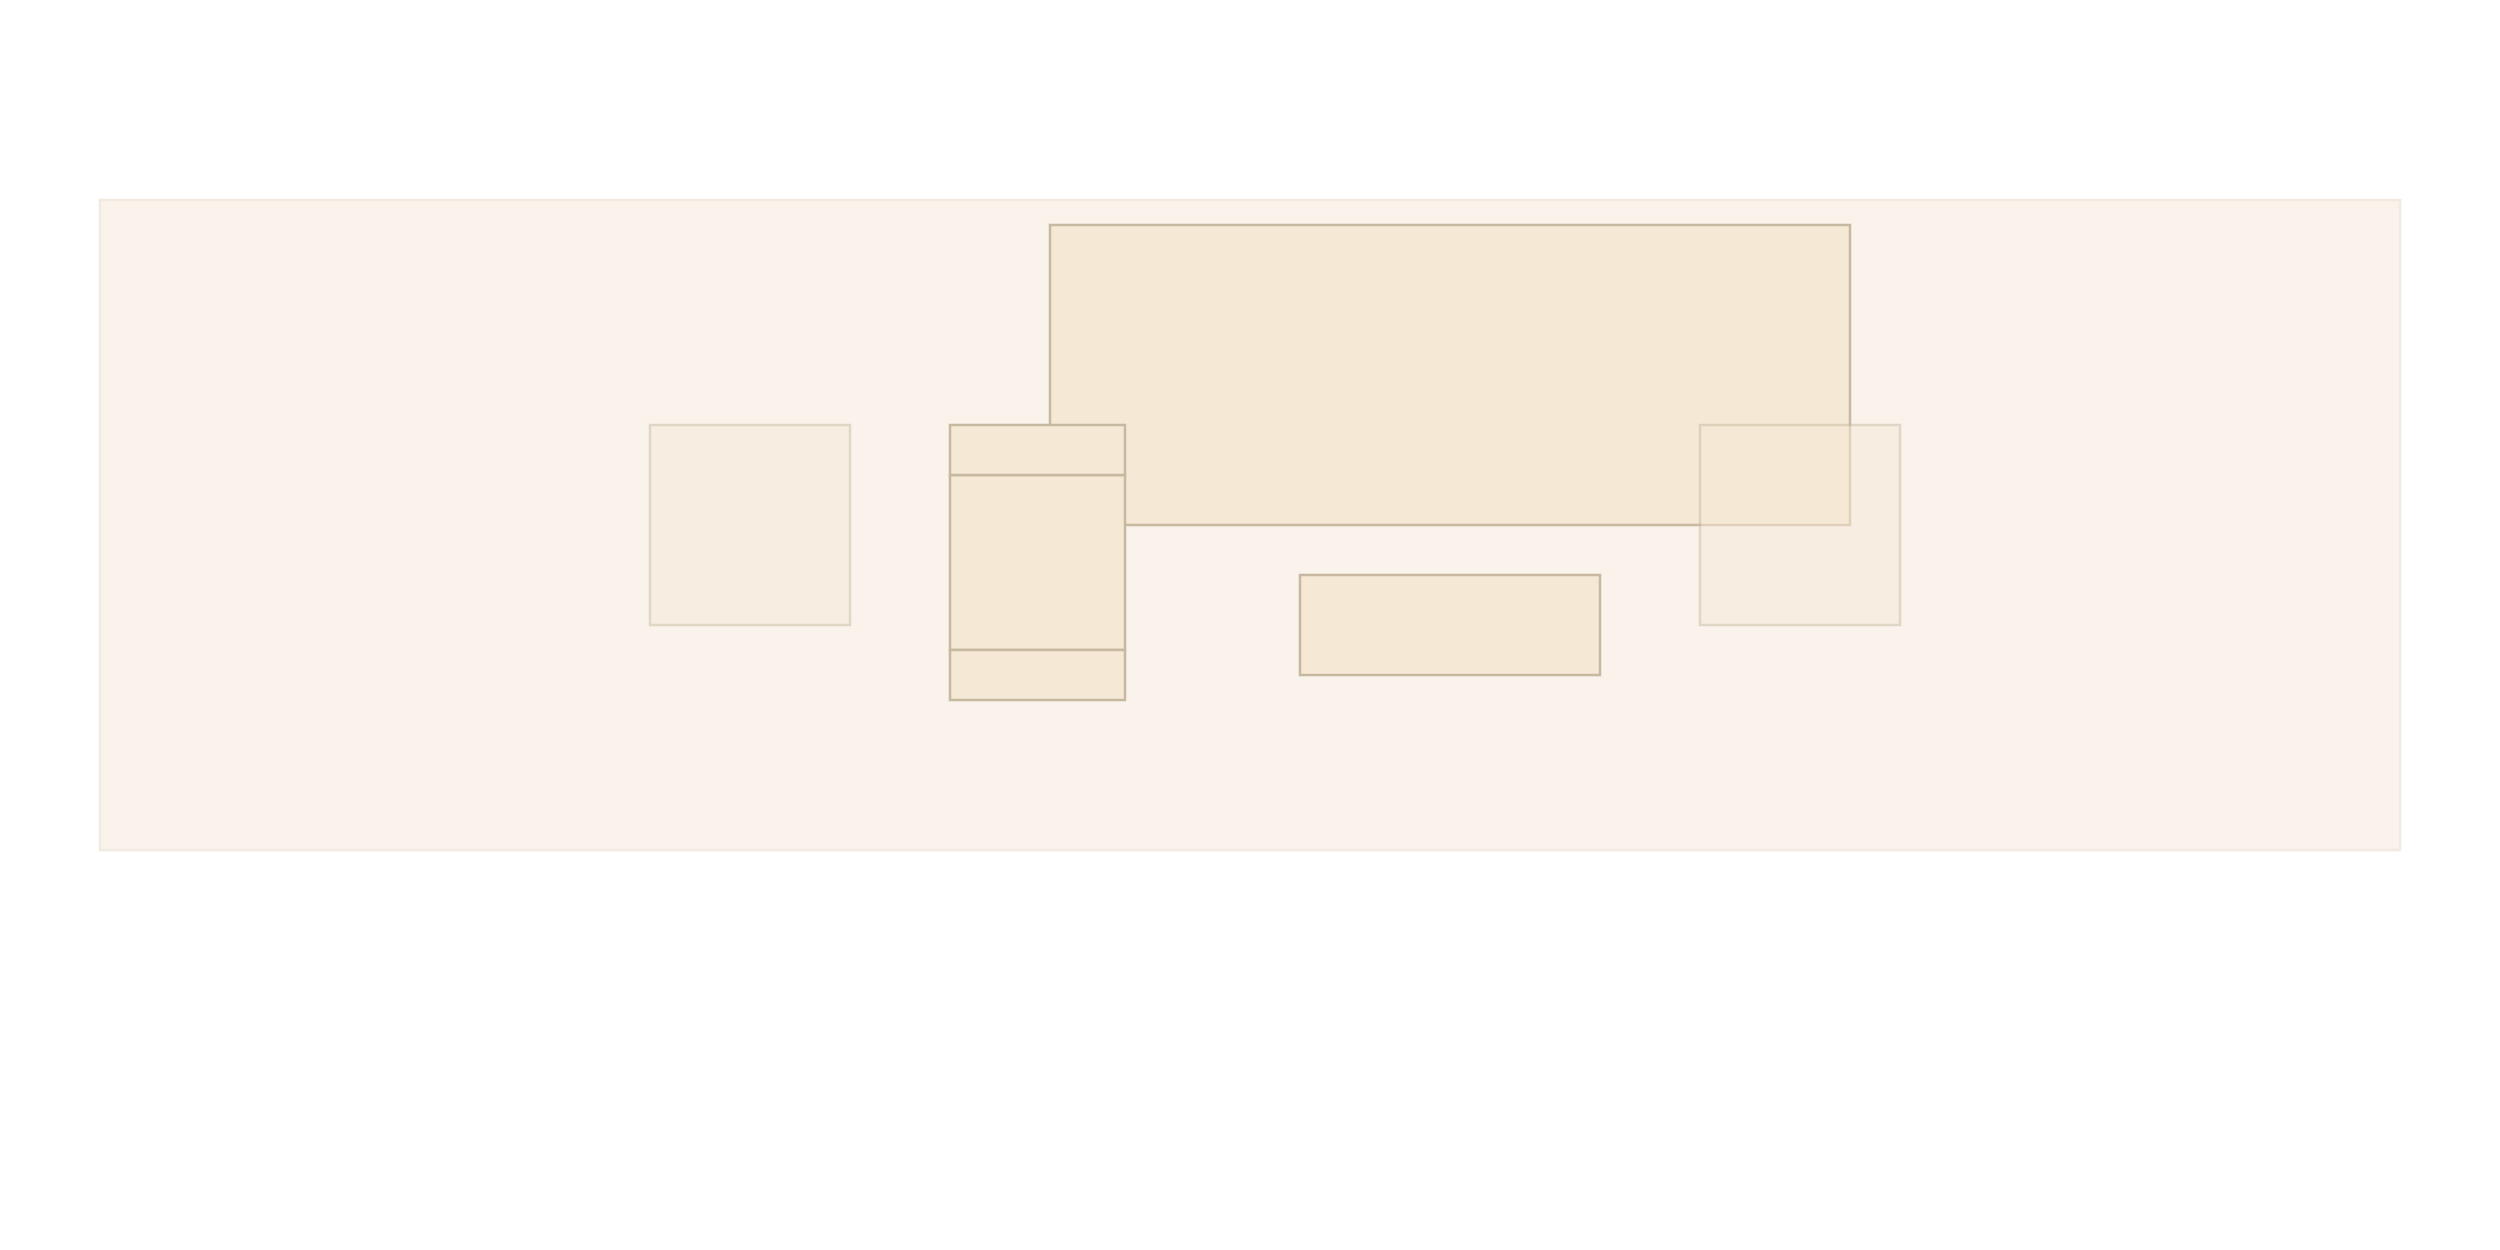
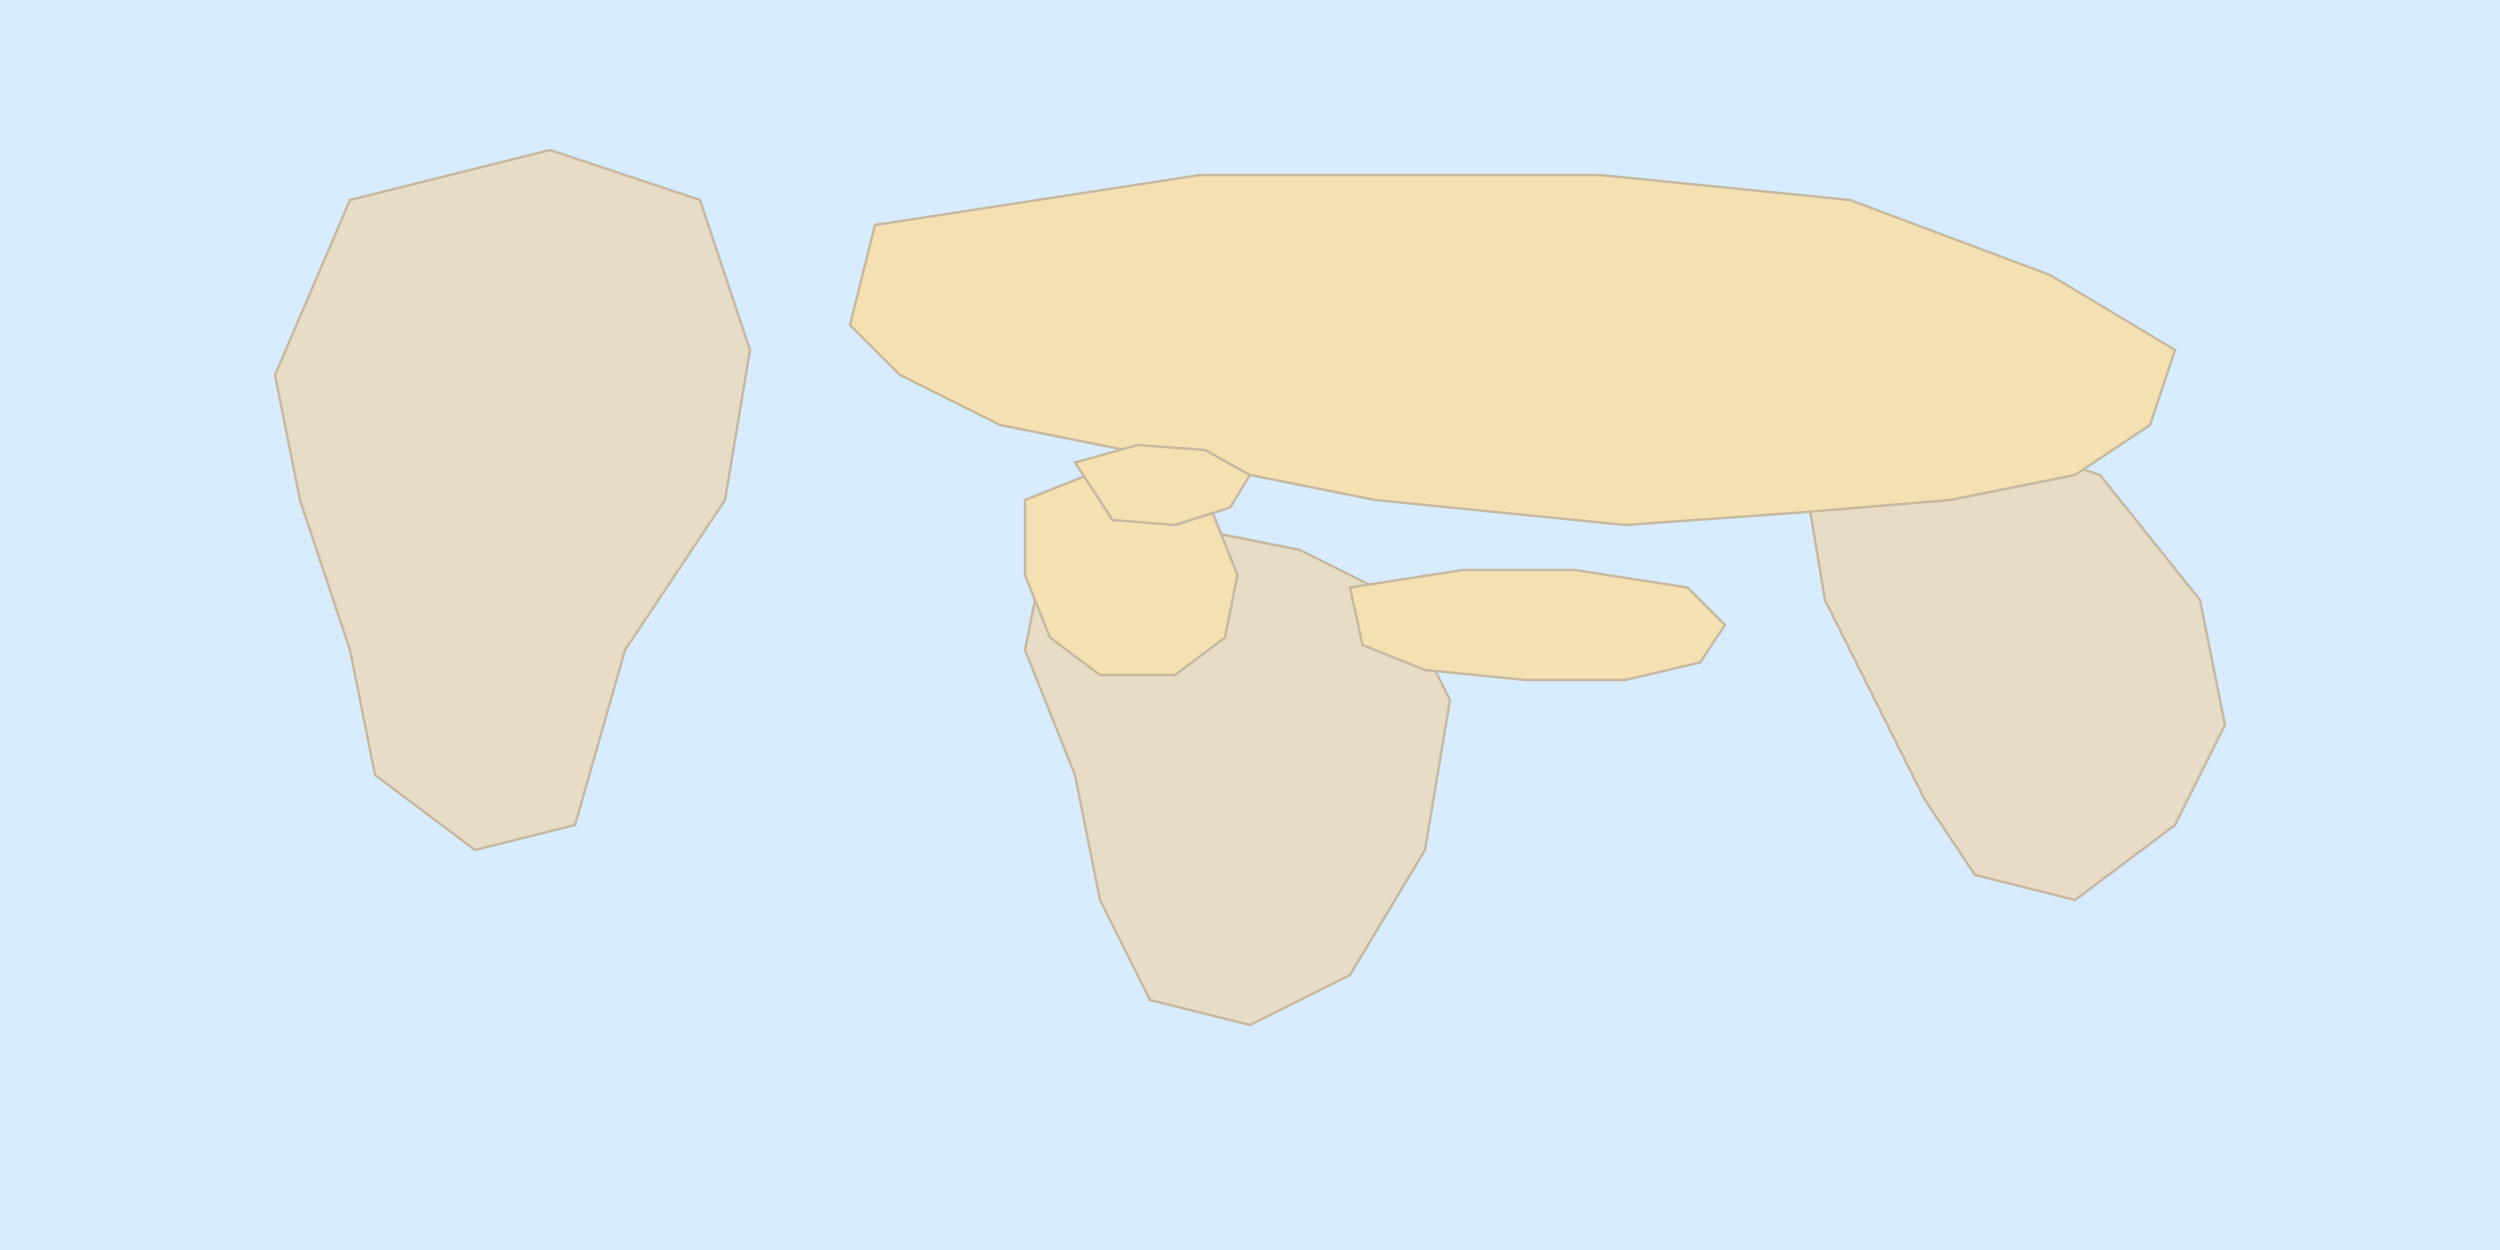
<svg xmlns="http://www.w3.org/2000/svg" viewBox="0 0 1000 500" role="img" aria-labelledby="title desc">
  <style>
+     .ocean {
+       fill: #d7ecff;
+     }
+     .land {
+       fill: #e8dcc7;
+       stroke: #c7b9a0;
+       stroke-width: 1;
+     }
    .country {
-       fill: #f5e8d5;
+       fill: #f5e0b2;
      stroke: #c7b9a0;
      stroke-width: 1;
      cursor: pointer;
-       transition: fill 0.2s ease-out, stroke 0.2s ease-out;
+       transition: fill 0.2s ease-out, stroke 0.2s ease-out, stroke-width 0.2s ease-out;
    }
    .country:hover {
      fill: #ffd54f;
      stroke: #aa8f4f;
    }
    .country.has-trams {
      fill: #ffe08a;
    }
    .country.active {
      fill: #ffb300;
      stroke: #c92a2a;
-       stroke-width: 1.5;
+       stroke-width: 1.6;
    }
  </style>
-   <path d="M40 80h920v260H40z" fill="#efe2cf" opacity="0.4" stroke="#decbb2" stroke-width="1" />
-   <path class="country" id="country-russia" data-country="Россия" d="M420 90h320v120H420z" />
-   <path class="country" id="country-germany" data-country="Германия" d="M380 190h70v70h-70z" />
-   <path class="country" id="country-czechia" data-country="Чехия" d="M380 170h70v20h-70z" />
-   <path class="country" id="country-austria" data-country="Австрия" d="M380 260h70v20h-70z" />
-   <path class="country" id="country-uzbekistan" data-country="Узбекистан" d="M520 230h120v40H520z" />
-   <path class="country" d="M260 170h80v80h-80z" opacity="0.5" />
-   <path class="country" d="M680 170h80v80h-80z" opacity="0.5" />
+   <rect x="0" y="0" width="1000" height="500" class="ocean" />
+   <path class="land" d="M140 80 L220 60 L280 80 L300 140 L290 200 L250 260 L230 330 L190 340 L150 310 L140 260 L120 200 L110 150 Z" />
+   <path class="land" d="M420 210 L470 210 L520 220 L560 240 L580 280 L570 340 L540 390 L500 410 L460 400 L440 360 L430 310 L410 260 Z" />
+   <path class="land" d="M720 180 L780 170 L840 190 L880 240 L890 290 L870 330 L830 360 L790 350 L770 320 L750 280 L730 240 Z" />
+   <path class="country" id="country-russia" data-country="Россия" d="M350 90        L480 70        L640 70        L740 80        L820 110        L870 140        L860 170        L830 190        L780 200        L720 205        L650 210        L600 205        L550 200        L500 190        L450 180        L400 170        L360 150        L340 130 Z" />
+   <path class="country" id="country-germany" data-country="Германия" d="M410 200        L435 190        L465 192        L485 205        L495 230        L490 255        L470 270        L440 270        L420 255        L410 230 Z" />
+   <path class="country" id="country-czechia" data-country="Чехия" d="M430 185        L455 178        L482 180        L500 190        L492 203        L470 210        L445 208 Z" />
+   <path class="country" id="country-uzbekistan" data-country="Узбекистан" d="M540 235        L585 228        L630 228        L675 235        L690 250        L680 265        L650 272        L610 272        L570 268        L545 258 Z" />
</svg>
